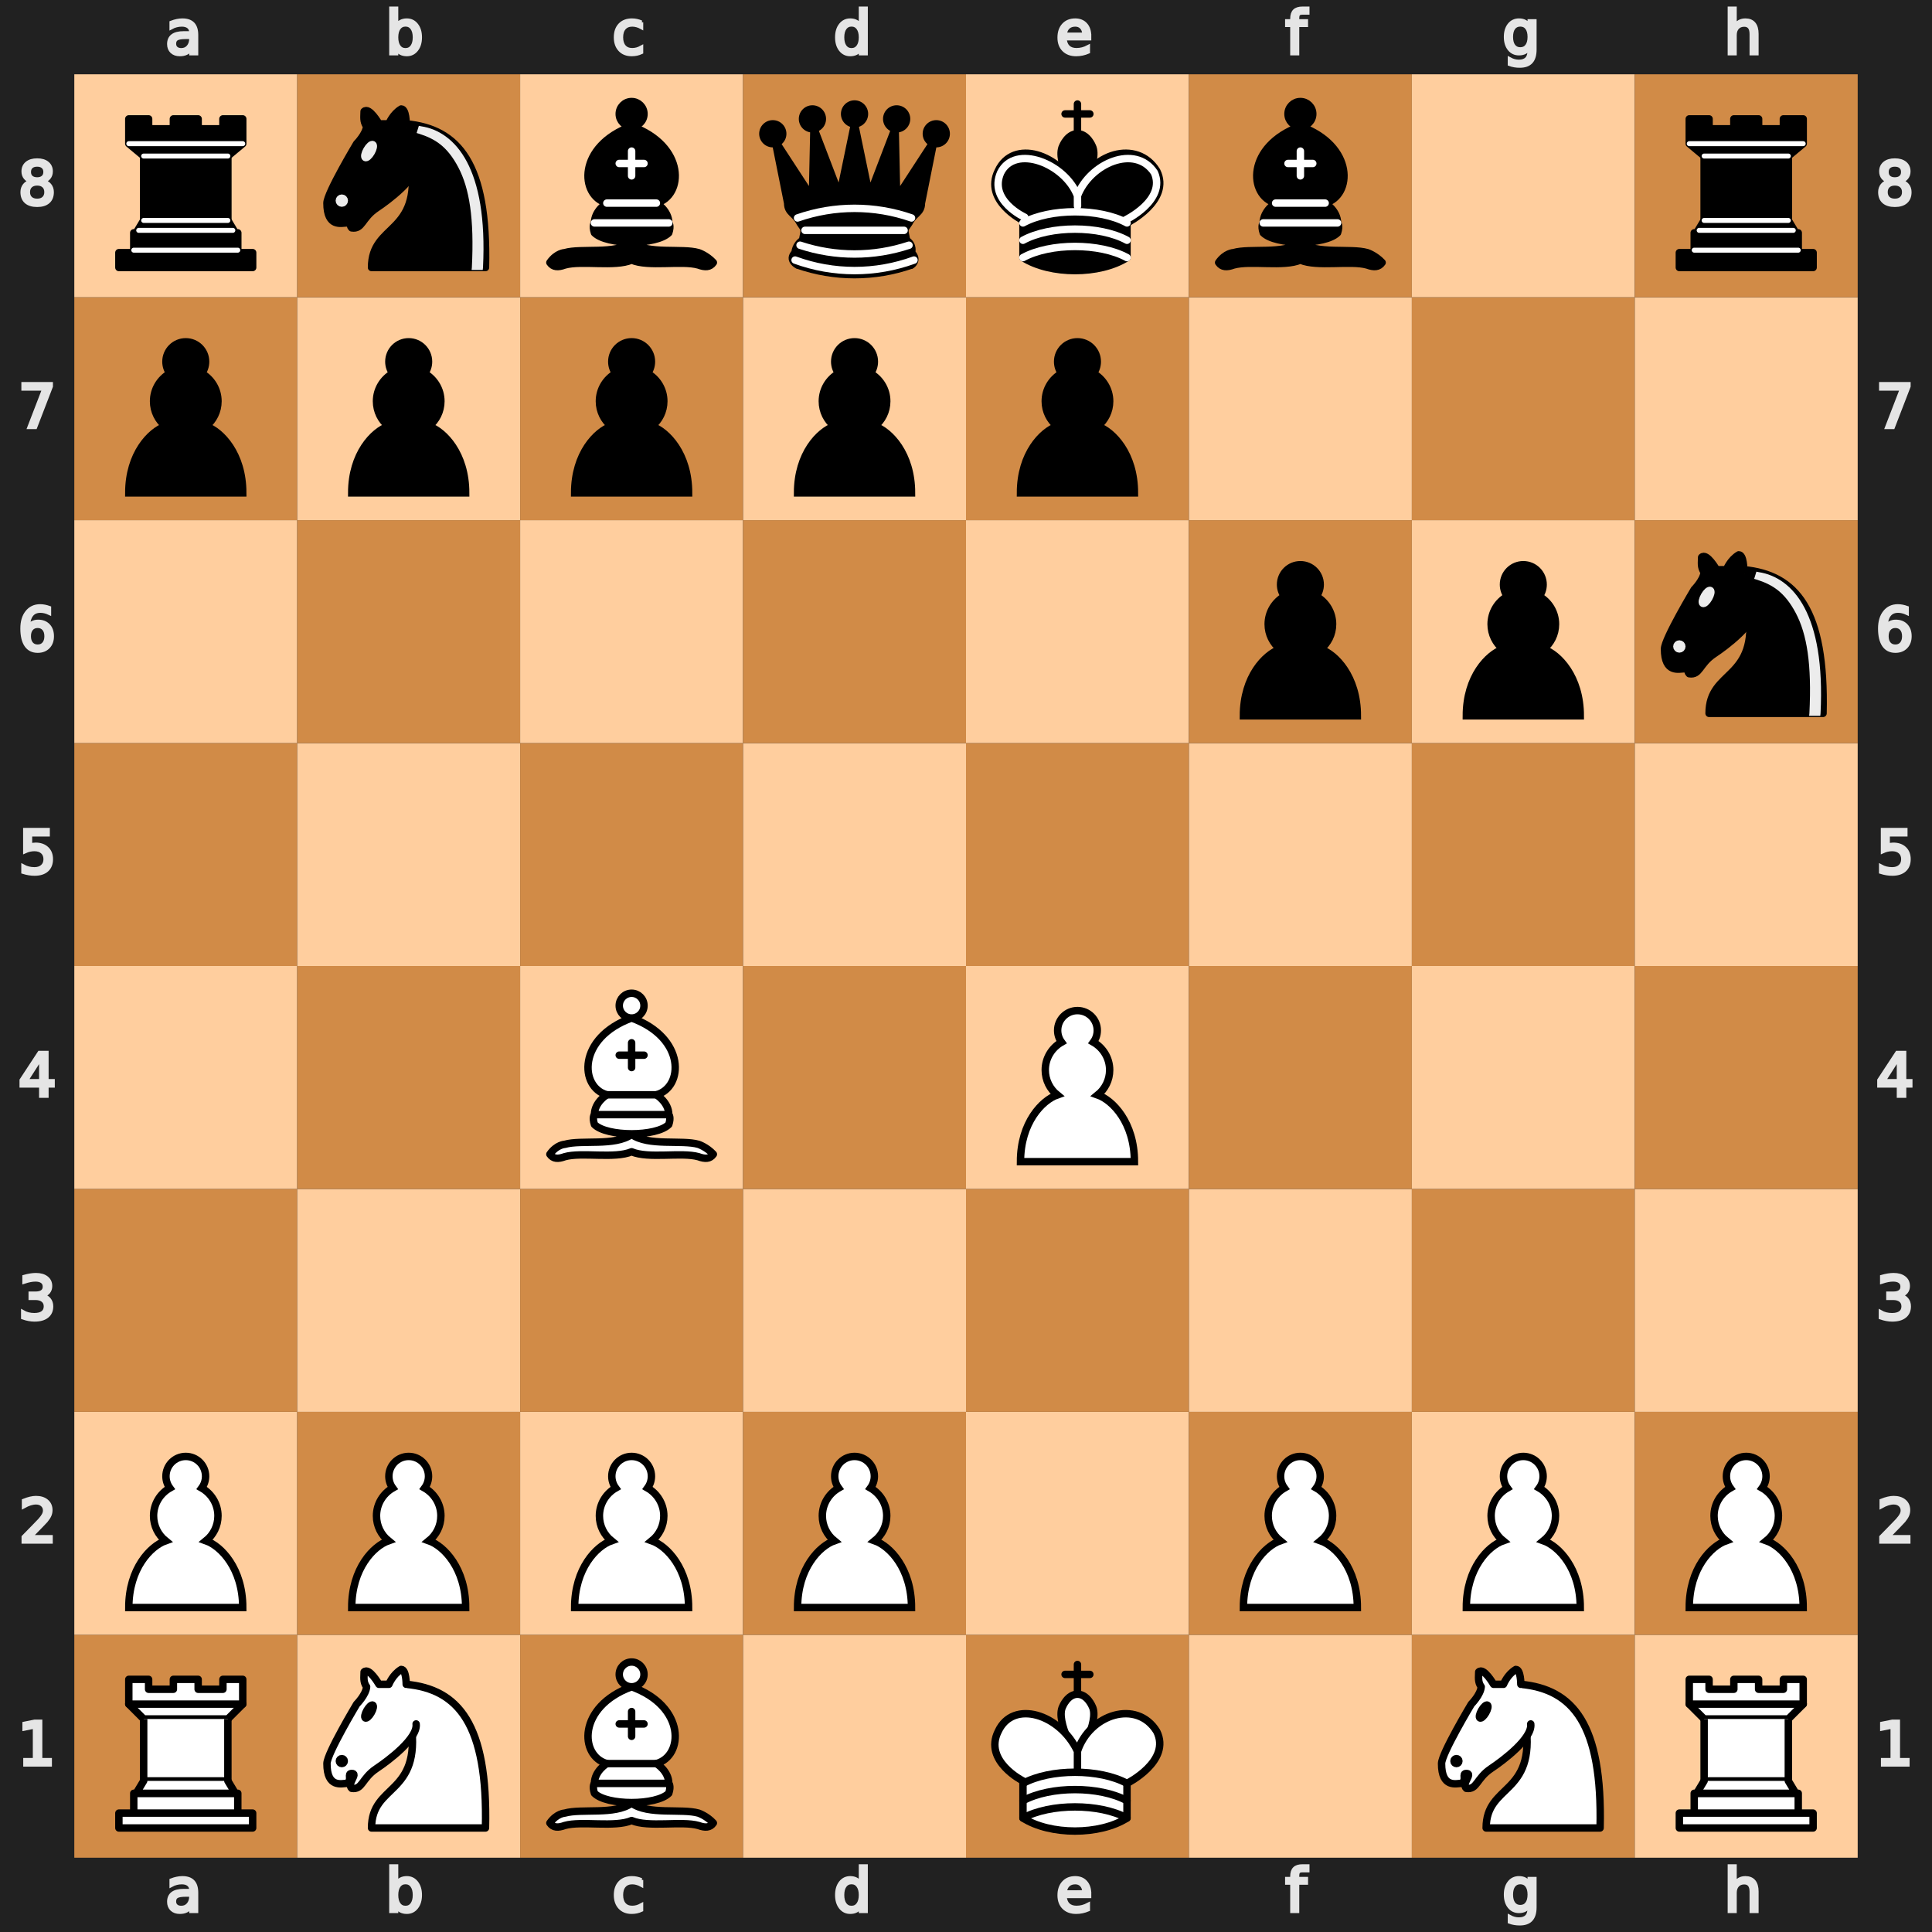
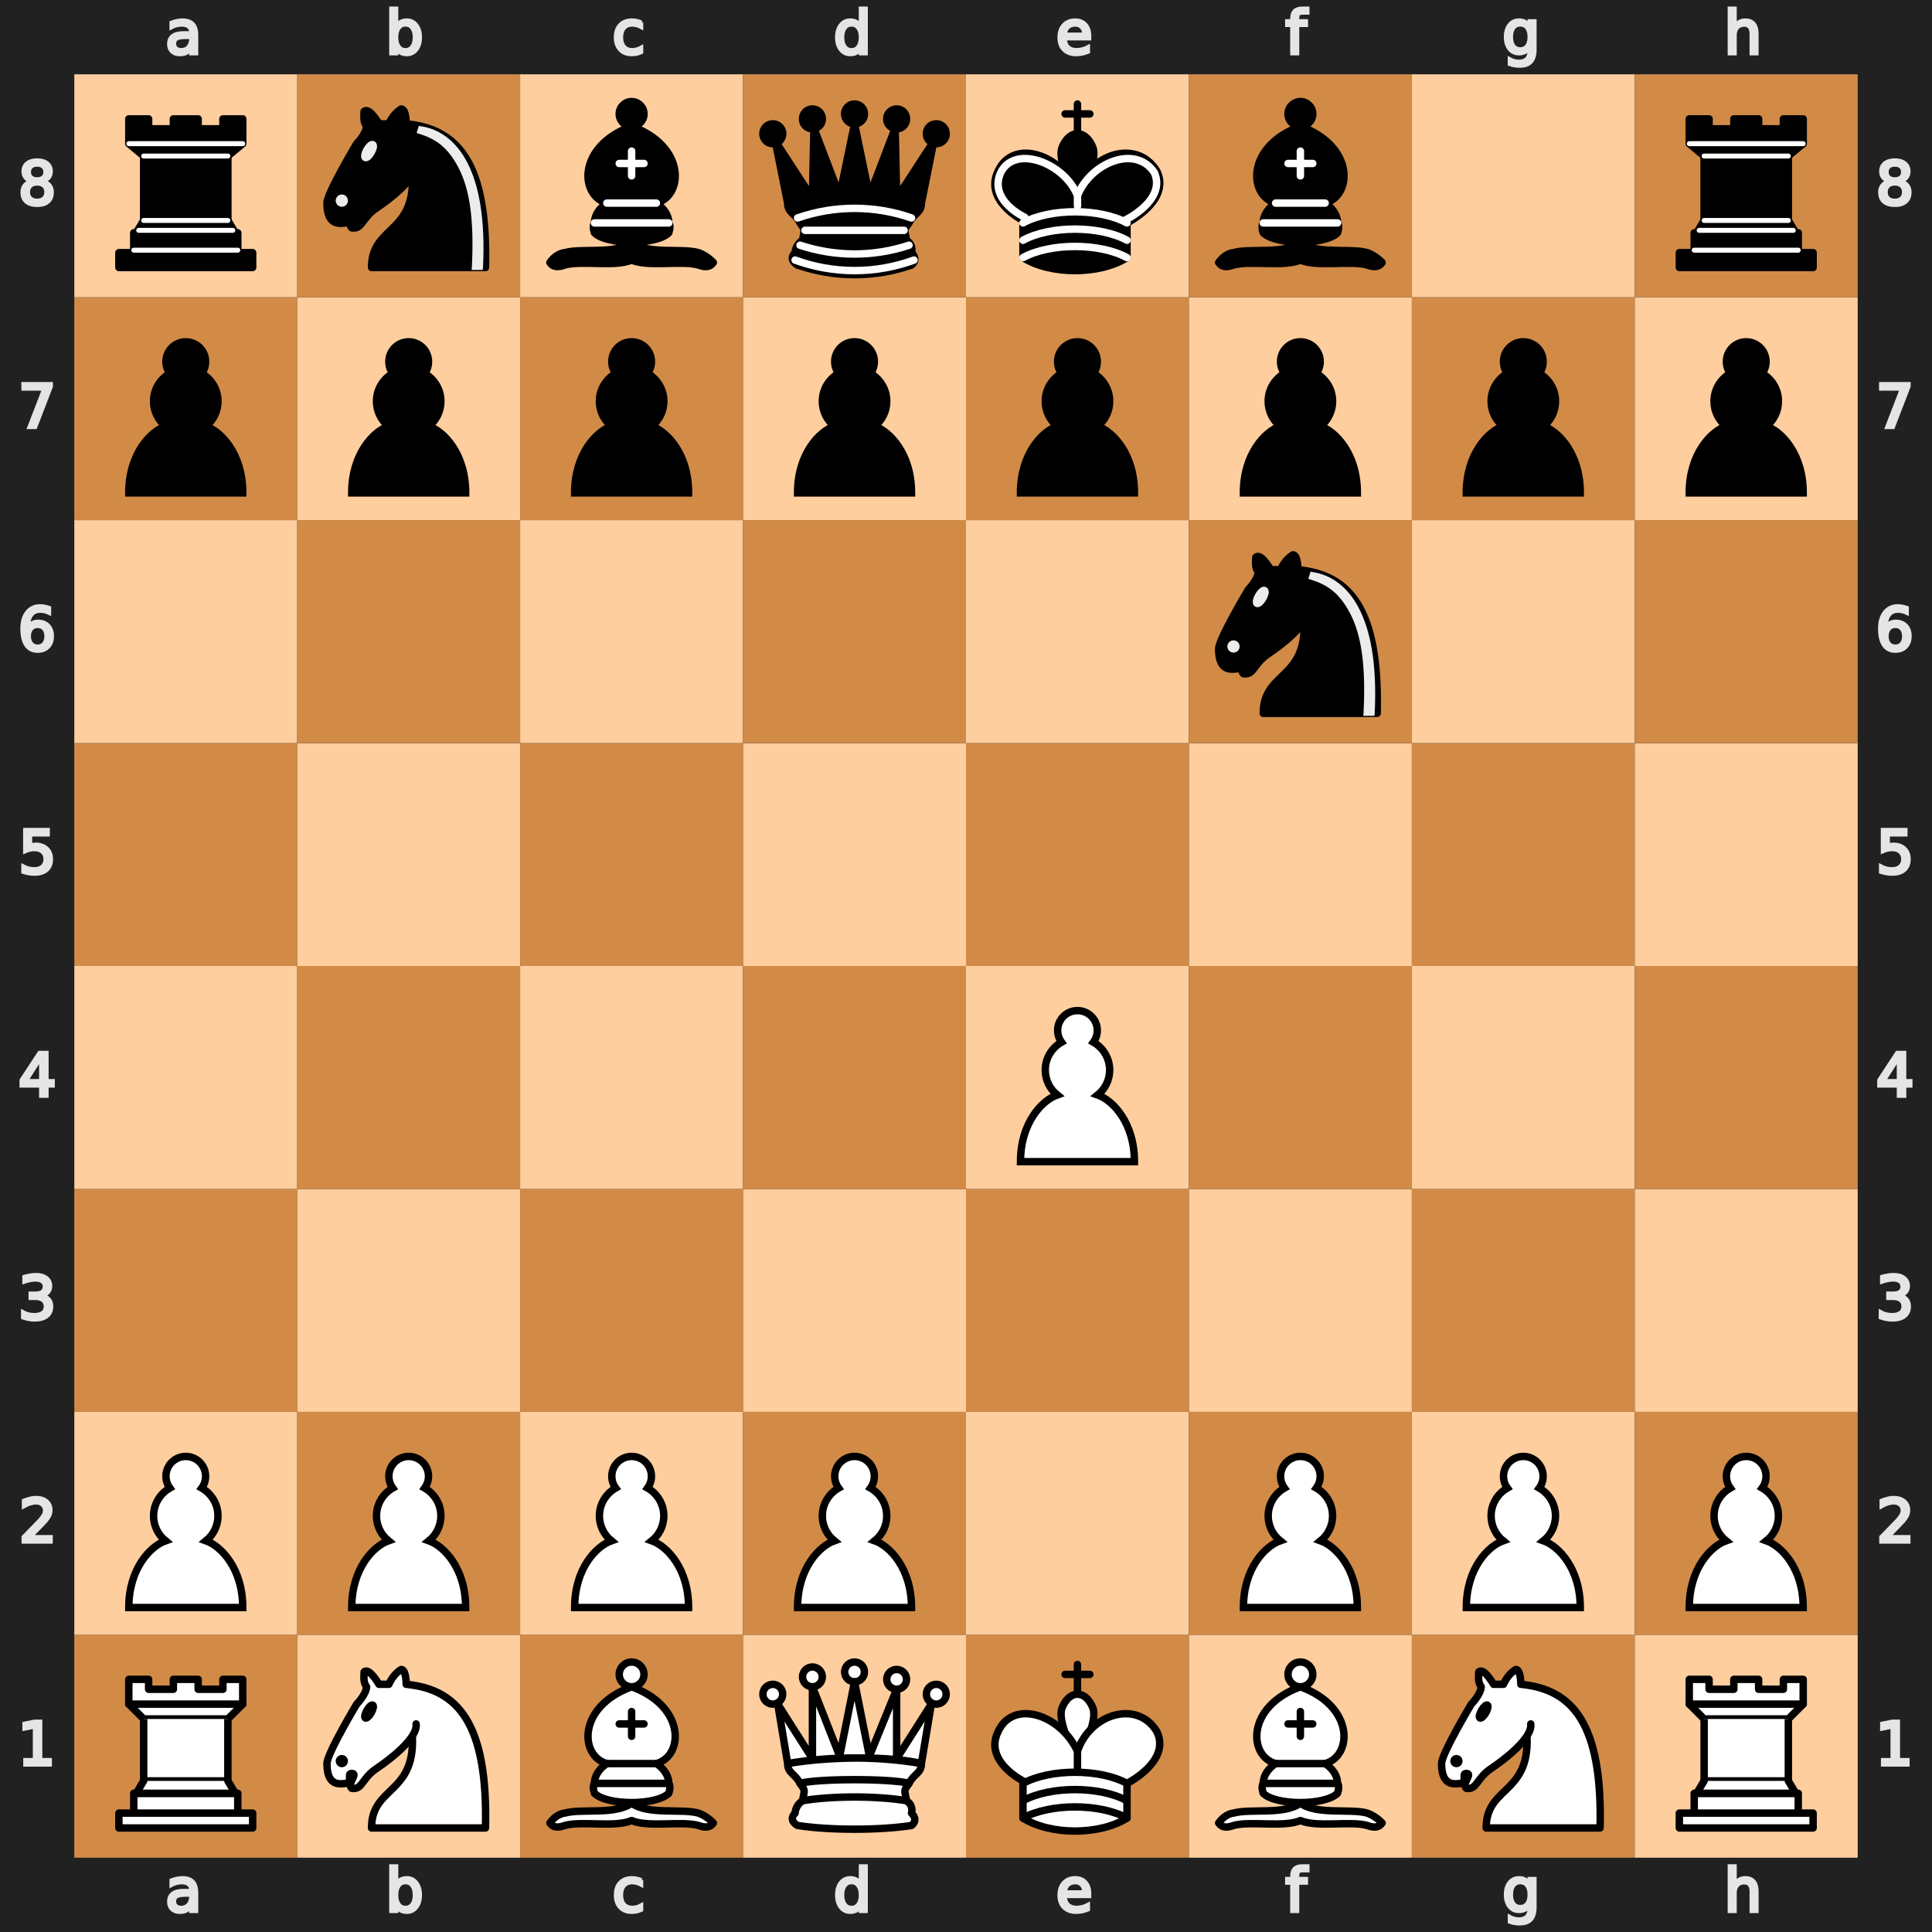
<svg xmlns="http://www.w3.org/2000/svg" xmlns:xlink="http://www.w3.org/1999/xlink" version="1.2" baseProfile="tiny" viewBox="0 0 390 390" width="600" height="600">
  <defs>
    <g id="white-pawn" class="white pawn">
      <path d="M22.5 9c-2.21 0-4 1.79-4 4 0 .89.29 1.71.78 2.38C17.33 16.5 16 18.59 16 21c0 2.03.94 3.84 2.41 5.03-3 1.06-7.41 5.55-7.41 13.47h23c0-7.92-4.41-12.41-7.41-13.47 1.47-1.19 2.41-3 2.41-5.03 0-2.41-1.33-4.5-3.28-5.62.49-.67.78-1.49.78-2.38 0-2.21-1.79-4-4-4z" fill="#fff" stroke="#000" stroke-width="1.5" stroke-linecap="round" />
    </g>
    <g id="white-knight" class="white knight" fill="none" fill-rule="evenodd" stroke="#000" stroke-width="1.5" stroke-linecap="round" stroke-linejoin="round">
      <path d="M 22,10 C 32.5,11 38.5,18 38,39 L 15,39 C 15,30 25,32.5 23,18" style="fill:#ffffff; stroke:#000000;" />
      <path d="M 24,18 C 24.38,20.91 18.45,25.37 16,27 C 13,29 13.18,31.34 11,31 C 9.958,30.06 12.41,27.96 11,28 C 10,28 11.19,29.23 10,30 C 9,30 5.997,31 6,26 C 6,24 12,14 12,14 C 12,14 13.89,12.1 14,10.5 C 13.27,9.506 13.5,8.5 13.5,7.5 C 14.5,6.5 16.5,10 16.5,10 L 18.5,10 C 18.5,10 19.28,8.008 21,7 C 22,7 22,10 22,10" style="fill:#ffffff; stroke:#000000;" />
      <path d="M 9.5 25.5 A 0.5 0.5 0 1 1 8.5,25.5 A 0.5 0.5 0 1 1 9.5 25.5 z" style="fill:#000000; stroke:#000000;" />
      <path d="M 15 15.5 A 0.5 1.5 0 1 1 14,15.5 A 0.5 1.5 0 1 1 15 15.5 z" transform="matrix(0.866,0.5,-0.5,0.866,9.693,-5.173)" style="fill:#000000; stroke:#000000;" />
    </g>
    <g id="white-bishop" class="white bishop" fill="none" fill-rule="evenodd" stroke="#000" stroke-width="1.5" stroke-linecap="round" stroke-linejoin="round">
      <g fill="#fff" stroke-linecap="butt">
        <path d="M9 36c3.39-.97 10.11.43 13.5-2 3.39 2.43 10.11 1.03 13.5 2 0 0 1.65.54 3 2-.68.97-1.65.99-3 .5-3.39-.97-10.11.46-13.5-1-3.39 1.46-10.11.03-13.5 1-1.354.49-2.323.47-3-.5 1.354-1.94 3-2 3-2zM15 32c2.5 2.5 12.5 2.5 15 0 .5-1.5 0-2 0-2 0-2.5-2.5-4-2.5-4 5.5-1.5 6-11.5-5-15.5-11 4-10.5 14-5 15.5 0 0-2.5 1.5-2.5 4 0 0-.5.5 0 2zM25 8a2.5 2.5 0 1 1-5 0 2.5 2.5 0 1 1 5 0z" />
      </g>
      <path d="M17.5 26h10M15 30h15m-7.5-14.5v5M20 18h5" stroke-linejoin="miter" />
    </g>
    <g id="white-rook" class="white rook" fill="#fff" fill-rule="evenodd" stroke="#000" stroke-width="1.5" stroke-linecap="round" stroke-linejoin="round">
      <path d="M9 39h27v-3H9v3zM12 36v-4h21v4H12zM11 14V9h4v2h5V9h5v2h5V9h4v5" stroke-linecap="butt" />
      <path d="M34 14l-3 3H14l-3-3" />
      <path d="M31 17v12.5H14V17" stroke-linecap="butt" stroke-linejoin="miter" />
      <path d="M31 29.5l1.5 2.5h-20l1.5-2.5" />
      <path d="M11 14h23" fill="none" stroke-linejoin="miter" />
+     </g>
+     <g id="white-queen" class="white queen" fill="#fff" fill-rule="evenodd" stroke="#000" stroke-width="1.5" stroke-linecap="round" stroke-linejoin="round">
+       <path d="M8 12a2 2 0 1 1-4 0 2 2 0 1 1 4 0zM24.5 7.5a2 2 0 1 1-4 0 2 2 0 1 1 4 0zM41 12a2 2 0 1 1-4 0 2 2 0 1 1 4 0zM16 8.5a2 2 0 1 1-4 0 2 2 0 1 1 4 0zM33 9a2 2 0 1 1-4 0 2 2 0 1 1 4 0z" />
+       <path d="M9 26c8.5-1.5 21-1.5 27 0l2-12-7 11V11l-5.5 13.5-3-15-3 15-5.5-14V25L7 14l2 12zM9 26c0 2 1.5 2 2.5 4 1 1.5 1 1 .5 3.5-1.5 1-1.5 2.5-1.5 2.5-1.5 1.5.5 2.5.5 2.5 6.5 1 16.5 1 23 0 0 0 1.5-1 0-2.5 0 0 .5-1.5-1-2.5-.5-2.5-.5-2 .5-3.5 1-2 2.5-2 2.5-4-8.5-1.5-18.5-1.5-27 0z" stroke-linecap="butt" />
+       <path d="M11.5 30c3.5-1 18.5-1 22 0M12 33.5c6-1 15-1 21 0" fill="none" />
    </g>
    <g id="white-king" class="white king" fill="none" fill-rule="evenodd" stroke="#000" stroke-width="1.5" stroke-linecap="round" stroke-linejoin="round">
      <path d="M22.5 11.63V6M20 8h5" stroke-linejoin="miter" />
      <path d="M22.5 25s4.5-7.5 3-10.5c0 0-1-2.5-3-2.5s-3 2.5-3 2.5c-1.5 3 3 10.5 3 10.5" fill="#fff" stroke-linecap="butt" stroke-linejoin="miter" />
      <path d="M11.5 37c5.5 3.5 15.5 3.5 21 0v-7s9-4.5 6-10.5c-4-6.5-13.5-3.5-16 4V27v-3.5c-3.5-7.5-13-10.5-16-4-3 6 5 10 5 10V37z" fill="#fff" />
      <path d="M11.5 30c5.5-3 15.5-3 21 0m-21 3.5c5.5-3 15.5-3 21 0m-21 3.5c5.5-3 15.5-3 21 0" />
    </g>
    <g id="black-pawn" class="black pawn">
      <path d="M22.5 9c-2.21 0-4 1.79-4 4 0 .89.29 1.71.78 2.38C17.33 16.5 16 18.59 16 21c0 2.03.94 3.84 2.41 5.03-3 1.06-7.41 5.55-7.41 13.47h23c0-7.92-4.41-12.41-7.41-13.47 1.47-1.19 2.41-3 2.41-5.03 0-2.41-1.33-4.5-3.28-5.62.49-.67.78-1.49.78-2.38 0-2.21-1.79-4-4-4z" fill="#000" stroke="#000" stroke-width="1.5" stroke-linecap="round" />
    </g>
    <g id="black-knight" class="black knight" fill="none" fill-rule="evenodd" stroke="#000" stroke-width="1.5" stroke-linecap="round" stroke-linejoin="round">
      <path d="M 22,10 C 32.5,11 38.5,18 38,39 L 15,39 C 15,30 25,32.5 23,18" style="fill:#000000; stroke:#000000;" />
      <path d="M 24,18 C 24.38,20.91 18.45,25.37 16,27 C 13,29 13.18,31.34 11,31 C 9.958,30.06 12.41,27.96 11,28 C 10,28 11.19,29.23 10,30 C 9,30 5.997,31 6,26 C 6,24 12,14 12,14 C 12,14 13.89,12.1 14,10.5 C 13.27,9.506 13.5,8.5 13.5,7.5 C 14.5,6.5 16.5,10 16.5,10 L 18.5,10 C 18.5,10 19.28,8.008 21,7 C 22,7 22,10 22,10" style="fill:#000000; stroke:#000000;" />
      <path d="M 9.5 25.5 A 0.5 0.5 0 1 1 8.5,25.5 A 0.5 0.5 0 1 1 9.5 25.5 z" style="fill:#ececec; stroke:#ececec;" />
      <path d="M 15 15.5 A 0.5 1.5 0 1 1 14,15.5 A 0.5 1.5 0 1 1 15 15.5 z" transform="matrix(0.866,0.5,-0.5,0.866,9.693,-5.173)" style="fill:#ececec; stroke:#ececec;" />
      <path d="M 24.55,10.4 L 24.1,11.85 L 24.6,12 C 27.75,13 30.25,14.49 32.5,18.75 C 34.75,23.01 35.75,29.06 35.25,39 L 35.2,39.5 L 37.45,39.5 L 37.5,39 C 38,28.94 36.62,22.15 34.25,17.66 C 31.88,13.17 28.46,11.02 25.06,10.5 L 24.55,10.4 z " style="fill:#ececec; stroke:none;" />
    </g>
    <g id="black-bishop" class="black bishop" fill="none" fill-rule="evenodd" stroke="#000" stroke-width="1.5" stroke-linecap="round" stroke-linejoin="round">
      <path d="M9 36c3.39-.97 10.11.43 13.5-2 3.39 2.43 10.11 1.03 13.5 2 0 0 1.65.54 3 2-.68.97-1.65.99-3 .5-3.39-.97-10.11.46-13.5-1-3.39 1.46-10.11.03-13.5 1-1.354.49-2.323.47-3-.5 1.354-1.94 3-2 3-2zm6-4c2.5 2.5 12.5 2.5 15 0 .5-1.5 0-2 0-2 0-2.5-2.5-4-2.5-4 5.5-1.5 6-11.5-5-15.5-11 4-10.5 14-5 15.5 0 0-2.5 1.5-2.5 4 0 0-.5.5 0 2zM25 8a2.5 2.5 0 1 1-5 0 2.5 2.5 0 1 1 5 0z" fill="#000" stroke-linecap="butt" />
      <path d="M17.5 26h10M15 30h15m-7.5-14.5v5M20 18h5" stroke="#fff" stroke-linejoin="miter" />
    </g>
    <g id="black-rook" class="black rook" fill="#000" fill-rule="evenodd" stroke="#000" stroke-width="1.5" stroke-linecap="round" stroke-linejoin="round">
      <path d="M9 39h27v-3H9v3zM12.5 32l1.5-2.5h17l1.5 2.5h-20zM12 36v-4h21v4H12z" stroke-linecap="butt" />
      <path d="M14 29.5v-13h17v13H14z" stroke-linecap="butt" stroke-linejoin="miter" />
      <path d="M14 16.5L11 14h23l-3 2.5H14zM11 14V9h4v2h5V9h5v2h5V9h4v5H11z" stroke-linecap="butt" />
      <path d="M12 35.5h21M13 31.5h19M14 29.5h17M14 16.5h17M11 14h23" fill="none" stroke="#fff" stroke-width="1" stroke-linejoin="miter" />
    </g>
    <g id="black-queen" class="black queen" fill="#000" fill-rule="evenodd" stroke="#000" stroke-width="1.5" stroke-linecap="round" stroke-linejoin="round">
      <g fill="#000" stroke="none">
        <circle cx="6" cy="12" r="2.75" />
        <circle cx="14" cy="9" r="2.75" />
        <circle cx="22.5" cy="8" r="2.75" />
        <circle cx="31" cy="9" r="2.75" />
        <circle cx="39" cy="12" r="2.75" />
      </g>
      <path d="M9 26c8.5-1.5 21-1.5 27 0l2.5-12.5L31 25l-.3-14.1-5.2 13.6-3-14.5-3 14.5-5.2-13.6L14 25 6.5 13.5 9 26zM9 26c0 2 1.5 2 2.5 4 1 1.5 1 1 .5 3.5-1.5 1-1.5 2.5-1.5 2.5-1.5 1.5.5 2.5.5 2.5 6.5 1 16.5 1 23 0 0 0 1.5-1 0-2.5 0 0 .5-1.5-1-2.5-.5-2.5-.5-2 .5-3.5 1-2 2.5-2 2.5-4-8.5-1.5-18.5-1.5-27 0z" stroke-linecap="butt" />
      <path d="M11 38.5a35 35 1 0 0 23 0" fill="none" stroke-linecap="butt" />
      <path d="M11 29a35 35 1 0 1 23 0M12.5 31.5h20M11.5 34.5a35 35 1 0 0 22 0M10.5 37.5a35 35 1 0 0 24 0" fill="none" stroke="#fff" />
    </g>
    <g id="black-king" class="black king" fill="none" fill-rule="evenodd" stroke="#000" stroke-width="1.5" stroke-linecap="round" stroke-linejoin="round">
      <path d="M22.5 11.63V6" stroke-linejoin="miter" />
      <path d="M22.5 25s4.5-7.5 3-10.5c0 0-1-2.5-3-2.5s-3 2.5-3 2.5c-1.5 3 3 10.5 3 10.5" fill="#000" stroke-linecap="butt" stroke-linejoin="miter" />
      <path d="M11.5 37c5.5 3.5 15.5 3.5 21 0v-7s9-4.5 6-10.5c-4-6.5-13.5-3.5-16 4V27v-3.5c-3.5-7.5-13-10.5-16-4-3 6 5 10 5 10V37z" fill="#000" />
      <path d="M20 8h5" stroke-linejoin="miter" />
      <path d="M32 29.5s8.5-4 6.03-9.65C34.15 14 25 18 22.5 24.5l.01 2.1-.01-2.1C20 18 9.906 14 6.997 19.85c-2.497 5.65 4.853 9 4.853 9M11.5 30c5.5-3 15.5-3 21 0m-21 3.5c5.5-3 15.5-3 21 0m-21 3.5c5.5-3 15.5-3 21 0" stroke="#fff" />
    </g>
  </defs>
  <rect x="0" y="0" width="390" height="390" fill="#212121" />
  <g transform="translate(20, 0) scale(0.75, 0.75)" fill="#e5e5e5" stroke="#e5e5e5">
    <path d="M23.328 10.016q-1.742 0-2.414.398-.672.398-.672 1.36 0 .765.5 1.218.508.445 1.375.445 1.196 0 1.914-.843.727-.852.727-2.258v-.32zm2.867-.594v4.992h-1.437v-1.328q-.492.797-1.227 1.18-.734.375-1.797.375-1.343 0-2.14-.75-.79-.758-.79-2.024 0-1.476.985-2.226.992-.75 2.953-.75h2.016V8.75q0-.992-.656-1.531-.649-.547-1.829-.547-.75 0-1.46.18-.711.18-1.368.539V6.062q.79-.304 1.532-.453.742-.156 1.445-.156 1.898 0 2.836.984.937.985.937 2.985z" />
  </g>
  <g transform="translate(20, 375) scale(0.75, 0.75)" fill="#e5e5e5" stroke="#e5e5e5">
    <path d="M23.328 10.016q-1.742 0-2.414.398-.672.398-.672 1.36 0 .765.5 1.218.508.445 1.375.445 1.196 0 1.914-.843.727-.852.727-2.258v-.32zm2.867-.594v4.992h-1.437v-1.328q-.492.797-1.227 1.18-.734.375-1.797.375-1.343 0-2.14-.75-.79-.758-.79-2.024 0-1.476.985-2.226.992-.75 2.953-.75h2.016V8.75q0-.992-.656-1.531-.649-.547-1.829-.547-.75 0-1.46.18-.711.18-1.368.539V6.062q.79-.304 1.532-.453.742-.156 1.445-.156 1.898 0 2.836.984.937.985.937 2.985z" />
  </g>
  <g transform="translate(65, 0) scale(0.75, 0.75)" fill="#e5e5e5" stroke="#e5e5e5">
    <path d="M24.922 10.047q0-1.586-.656-2.485-.649-.906-1.79-.906-1.14 0-1.796.906-.649.899-.649 2.485 0 1.586.649 2.492.656.898 1.797.898 1.14 0 1.789-.898.656-.906.656-2.492zm-4.89-3.055q.452-.781 1.14-1.156.695-.383 1.656-.383 1.594 0 2.586 1.266 1 1.265 1 3.328 0 2.062-1 3.328-.992 1.266-2.586 1.266-.96 0-1.656-.375-.688-.383-1.14-1.164v1.312h-1.446V2.258h1.445z" />
  </g>
  <g transform="translate(65, 375) scale(0.75, 0.75)" fill="#e5e5e5" stroke="#e5e5e5">
    <path d="M24.922 10.047q0-1.586-.656-2.485-.649-.906-1.79-.906-1.14 0-1.796.906-.649.899-.649 2.485 0 1.586.649 2.492.656.898 1.797.898 1.14 0 1.789-.898.656-.906.656-2.492zm-4.89-3.055q.452-.781 1.14-1.156.695-.383 1.656-.383 1.594 0 2.586 1.266 1 1.265 1 3.328 0 2.062-1 3.328-.992 1.266-2.586 1.266-.96 0-1.656-.375-.688-.383-1.14-1.164v1.312h-1.446V2.258h1.445z" />
  </g>
  <g transform="translate(110, 0) scale(0.75, 0.75)" fill="#e5e5e5" stroke="#e5e5e5">
    <path d="M25.96 6v1.344q-.608-.336-1.226-.5-.609-.172-1.234-.172-1.398 0-2.172.89-.773.883-.773 2.485 0 1.601.773 2.492.774.883 2.172.883.625 0 1.234-.164.618-.172 1.227-.508v1.328q-.602.281-1.25.422-.64.14-1.367.14-1.977 0-3.14-1.242-1.165-1.242-1.165-3.351 0-2.14 1.172-3.367 1.18-1.227 3.227-1.227.664 0 1.296.14.633.134 1.227.407z" />
  </g>
  <g transform="translate(110, 375) scale(0.75, 0.75)" fill="#e5e5e5" stroke="#e5e5e5">
    <path d="M25.96 6v1.344q-.608-.336-1.226-.5-.609-.172-1.234-.172-1.398 0-2.172.89-.773.883-.773 2.485 0 1.601.773 2.492.774.883 2.172.883.625 0 1.234-.164.618-.172 1.227-.508v1.328q-.602.281-1.25.422-.64.14-1.367.14-1.977 0-3.14-1.242-1.165-1.242-1.165-3.351 0-2.14 1.172-3.367 1.18-1.227 3.227-1.227.664 0 1.296.14.633.134 1.227.407z" />
  </g>
  <g transform="translate(155, 0) scale(0.75, 0.75)" fill="#e5e5e5" stroke="#e5e5e5">
    <path d="M24.973 6.992V2.258h1.437v12.156h-1.437v-1.312q-.453.78-1.149 1.164-.687.375-1.656.375-1.586 0-2.586-1.266-.992-1.266-.992-3.328 0-2.063.992-3.328 1-1.266 2.586-1.266.969 0 1.656.383.696.375 1.149 1.156zm-4.899 3.055q0 1.586.649 2.492.656.898 1.797.898 1.14 0 1.796-.898.657-.906.657-2.492 0-1.586-.657-2.485-.656-.906-1.796-.906-1.141 0-1.797.906-.649.899-.649 2.485z" />
  </g>
  <g transform="translate(155, 375) scale(0.75, 0.75)" fill="#e5e5e5" stroke="#e5e5e5">
    <path d="M24.973 6.992V2.258h1.437v12.156h-1.437v-1.312q-.453.78-1.149 1.164-.687.375-1.656.375-1.586 0-2.586-1.266-.992-1.266-.992-3.328 0-2.063.992-3.328 1-1.266 2.586-1.266.969 0 1.656.383.696.375 1.149 1.156zm-4.899 3.055q0 1.586.649 2.492.656.898 1.797.898 1.14 0 1.796-.898.657-.906.657-2.492 0-1.586-.657-2.485-.656-.906-1.796-.906-1.141 0-1.797.906-.649.899-.649 2.485z" />
  </g>
  <g transform="translate(200, 0) scale(0.75, 0.75)" fill="#e5e5e5" stroke="#e5e5e5">
    <path d="M26.555 9.68v.703h-6.61q.094 1.484.89 2.265.806.774 2.235.774.828 0 1.602-.203.781-.203 1.547-.61v1.36q-.774.328-1.586.5-.813.172-1.649.172-2.093 0-3.32-1.22-1.219-1.218-1.219-3.296 0-2.148 1.157-3.406 1.164-1.266 3.132-1.266 1.766 0 2.79 1.14 1.03 1.134 1.03 3.087zm-1.438-.422q-.015-1.18-.664-1.883-.64-.703-1.703-.703-1.203 0-1.93.68-.718.68-.828 1.914z" />
  </g>
  <g transform="translate(200, 375) scale(0.75, 0.75)" fill="#e5e5e5" stroke="#e5e5e5">
    <path d="M26.555 9.68v.703h-6.61q.094 1.484.89 2.265.806.774 2.235.774.828 0 1.602-.203.781-.203 1.547-.61v1.36q-.774.328-1.586.5-.813.172-1.649.172-2.093 0-3.32-1.22-1.219-1.218-1.219-3.296 0-2.148 1.157-3.406 1.164-1.266 3.132-1.266 1.766 0 2.79 1.14 1.03 1.134 1.03 3.087zm-1.438-.422q-.015-1.18-.664-1.883-.64-.703-1.703-.703-1.203 0-1.93.68-.718.68-.828 1.914z" />
  </g>
  <g transform="translate(245, 0) scale(0.75, 0.75)" fill="#e5e5e5" stroke="#e5e5e5">
    <path d="M25.285 2.258v1.195H23.91q-.773 0-1.078.313-.297.312-.297 1.125v.773h2.367v1.117h-2.367v7.633H21.09V6.781h-1.375V5.664h1.375v-.61q0-1.46.68-2.124.68-.672 2.156-.672z" />
  </g>
  <g transform="translate(245, 375) scale(0.75, 0.75)" fill="#e5e5e5" stroke="#e5e5e5">
    <path d="M25.285 2.258v1.195H23.91q-.773 0-1.078.313-.297.312-.297 1.125v.773h2.367v1.117h-2.367v7.633H21.09V6.781h-1.375V5.664h1.375v-.61q0-1.46.68-2.124.68-.672 2.156-.672z" />
  </g>
  <g transform="translate(290, 0) scale(0.75, 0.75)" fill="#e5e5e5" stroke="#e5e5e5">
    <path d="M24.973 9.937q0-1.562-.649-2.421-.64-.86-1.804-.86-1.157 0-1.805.86-.64.859-.64 2.421 0 1.555.64 2.415.648.859 1.805.859 1.164 0 1.804-.86.649-.859.649-2.414zm1.437 3.391q0 2.234-.992 3.32-.992 1.094-3.04 1.094-.757 0-1.429-.117-.672-.11-1.304-.344v-1.398q.632.344 1.25.508.617.164 1.257.164 1.414 0 2.118-.743.703-.734.703-2.226v-.711q-.446.773-1.141 1.156-.695.383-1.664.383-1.61 0-2.594-1.227-.984-1.226-.984-3.25 0-2.03.984-3.257.985-1.227 2.594-1.227.969 0 1.664.383t1.14 1.156V5.664h1.438z" />
  </g>
  <g transform="translate(290, 375) scale(0.75, 0.75)" fill="#e5e5e5" stroke="#e5e5e5">
    <path d="M24.973 9.937q0-1.562-.649-2.421-.64-.86-1.804-.86-1.157 0-1.805.86-.64.859-.64 2.421 0 1.555.64 2.415.648.859 1.805.859 1.164 0 1.804-.86.649-.859.649-2.414zm1.437 3.391q0 2.234-.992 3.32-.992 1.094-3.04 1.094-.757 0-1.429-.117-.672-.11-1.304-.344v-1.398q.632.344 1.25.508.617.164 1.257.164 1.414 0 2.118-.743.703-.734.703-2.226v-.711q-.446.773-1.141 1.156-.695.383-1.664.383-1.61 0-2.594-1.227-.984-1.226-.984-3.25 0-2.03.984-3.257.985-1.227 2.594-1.227.969 0 1.664.383t1.14 1.156V5.664h1.438z" />
  </g>
  <g transform="translate(335, 0) scale(0.75, 0.75)" fill="#e5e5e5" stroke="#e5e5e5">
    <path d="M26.164 9.133v5.281h-1.437V9.18q0-1.243-.485-1.86-.484-.617-1.453-.617-1.164 0-1.836.742-.672.742-.672 2.024v4.945h-1.445V2.258h1.445v4.765q.516-.789 1.211-1.18.703-.39 1.617-.39 1.508 0 2.282.938.773.93.773 2.742z" />
  </g>
  <g transform="translate(335, 375) scale(0.75, 0.75)" fill="#e5e5e5" stroke="#e5e5e5">
    <path d="M26.164 9.133v5.281h-1.437V9.18q0-1.243-.485-1.86-.484-.617-1.453-.617-1.164 0-1.836.742-.672.742-.672 2.024v4.945h-1.445V2.258h1.445v4.765q.516-.789 1.211-1.18.703-.39 1.617-.39 1.508 0 2.282.938.773.93.773 2.742z" />
  </g>
  <g transform="translate(0, 335) scale(0.75, 0.75)" fill="#e5e5e5" stroke="#e5e5e5">
    <path d="M6.754 26.996h2.578v-8.898l-2.805.562v-1.437l2.79-.563h1.578v10.336h2.578v1.328h-6.72z" />
  </g>
  <g transform="translate(375, 335) scale(0.75, 0.75)" fill="#e5e5e5" stroke="#e5e5e5">
    <path d="M6.754 26.996h2.578v-8.898l-2.805.562v-1.437l2.79-.563h1.578v10.336h2.578v1.328h-6.72z" />
  </g>
  <g transform="translate(0, 290) scale(0.75, 0.75)" fill="#e5e5e5" stroke="#e5e5e5">
    <path d="M8.195 26.996h5.508v1.328H6.297v-1.328q.898-.93 2.445-2.492 1.555-1.57 1.953-2.024.758-.851 1.055-1.437.305-.594.305-1.164 0-.93-.657-1.516-.648-.586-1.695-.586-.742 0-1.57.258-.82.258-1.758.781v-1.593q.953-.383 1.781-.578.828-.196 1.516-.196 1.812 0 2.89.906 1.079.907 1.079 2.422 0 .72-.274 1.368-.265.64-.976 1.515-.196.227-1.243 1.313-1.046 1.078-2.953 3.023z" />
  </g>
  <g transform="translate(375, 290) scale(0.75, 0.75)" fill="#e5e5e5" stroke="#e5e5e5">
    <path d="M8.195 26.996h5.508v1.328H6.297v-1.328q.898-.93 2.445-2.492 1.555-1.57 1.953-2.024.758-.851 1.055-1.437.305-.594.305-1.164 0-.93-.657-1.516-.648-.586-1.695-.586-.742 0-1.57.258-.82.258-1.758.781v-1.593q.953-.383 1.781-.578.828-.196 1.516-.196 1.812 0 2.89.906 1.079.907 1.079 2.422 0 .72-.274 1.368-.265.64-.976 1.515-.196.227-1.243 1.313-1.046 1.078-2.953 3.023z" />
  </g>
  <g transform="translate(0, 245) scale(0.75, 0.75)" fill="#e5e5e5" stroke="#e5e5e5">
    <path d="M11.434 22.035q1.132.242 1.765 1.008.64.766.64 1.89 0 1.727-1.187 2.672-1.187.946-3.375.946-.734 0-1.515-.149-.774-.14-1.602-.43V26.45q.656.383 1.438.578.78.196 1.632.196 1.485 0 2.258-.586.782-.586.782-1.703 0-1.032-.727-1.61-.719-.586-2.008-.586h-1.36v-1.297h1.423q1.164 0 1.78-.46.618-.47.618-1.344 0-.899-.64-1.375-.633-.485-1.82-.485-.65 0-1.391.141-.743.14-1.633.437V16.95q.898-.25 1.68-.375.788-.125 1.484-.125 1.797 0 2.844.82 1.046.813 1.046 2.204 0 .968-.554 1.64-.555.664-1.578.922z" />
  </g>
  <g transform="translate(375, 245) scale(0.75, 0.75)" fill="#e5e5e5" stroke="#e5e5e5">
    <path d="M11.434 22.035q1.132.242 1.765 1.008.64.766.64 1.89 0 1.727-1.187 2.672-1.187.946-3.375.946-.734 0-1.515-.149-.774-.14-1.602-.43V26.45q.656.383 1.438.578.78.196 1.632.196 1.485 0 2.258-.586.782-.586.782-1.703 0-1.032-.727-1.61-.719-.586-2.008-.586h-1.36v-1.297h1.423q1.164 0 1.78-.46.618-.47.618-1.344 0-.899-.64-1.375-.633-.485-1.82-.485-.65 0-1.391.141-.743.14-1.633.437V16.95q.898-.25 1.68-.375.788-.125 1.484-.125 1.797 0 2.844.82 1.046.813 1.046 2.204 0 .968-.554 1.64-.555.664-1.578.922z" />
  </g>
  <g transform="translate(0, 200) scale(0.75, 0.75)" fill="#e5e5e5" stroke="#e5e5e5">
    <path d="M11.016 18.035L7.03 24.262h3.985zm-.414-1.375h1.984v7.602h1.664v1.312h-1.664v2.75h-1.57v-2.75H5.75v-1.523z" />
  </g>
  <g transform="translate(375, 200) scale(0.75, 0.75)" fill="#e5e5e5" stroke="#e5e5e5">
    <path d="M11.016 18.035L7.03 24.262h3.985zm-.414-1.375h1.984v7.602h1.664v1.312h-1.664v2.75h-1.57v-2.75H5.75v-1.523z" />
  </g>
  <g transform="translate(0, 155) scale(0.75, 0.75)" fill="#e5e5e5" stroke="#e5e5e5">
    <path d="M6.719 16.66h6.195v1.328h-4.75v2.86q.344-.118.688-.172.343-.063.687-.063 1.953 0 3.094 1.07 1.14 1.07 1.14 2.899 0 1.883-1.171 2.93-1.172 1.039-3.305 1.039-.735 0-1.5-.125-.758-.125-1.57-.375v-1.586q.703.383 1.453.57.75.188 1.586.188 1.351 0 2.14-.711.79-.711.79-1.93 0-1.219-.79-1.93-.789-.71-2.14-.71-.633 0-1.266.14-.625.14-1.281.438z" />
  </g>
  <g transform="translate(375, 155) scale(0.75, 0.75)" fill="#e5e5e5" stroke="#e5e5e5">
    <path d="M6.719 16.66h6.195v1.328h-4.75v2.86q.344-.118.688-.172.343-.063.687-.063 1.953 0 3.094 1.07 1.14 1.07 1.14 2.899 0 1.883-1.171 2.93-1.172 1.039-3.305 1.039-.735 0-1.5-.125-.758-.125-1.57-.375v-1.586q.703.383 1.453.57.75.188 1.586.188 1.351 0 2.14-.711.79-.711.79-1.93 0-1.219-.79-1.93-.789-.71-2.14-.71-.633 0-1.266.14-.625.14-1.281.438z" />
  </g>
  <g transform="translate(0, 110) scale(0.75, 0.75)" fill="#e5e5e5" stroke="#e5e5e5">
    <path d="M10.137 21.863q-1.063 0-1.688.727-.617.726-.617 1.992 0 1.258.617 1.992.625.727 1.688.727 1.062 0 1.68-.727.624-.734.624-1.992 0-1.266-.625-1.992-.617-.727-1.68-.727zm3.133-4.945v1.437q-.594-.28-1.204-.43-.601-.148-1.195-.148-1.562 0-2.39 1.055-.82 1.055-.938 3.188.46-.68 1.156-1.04.696-.367 1.531-.367 1.758 0 2.774 1.07 1.023 1.063 1.023 2.899 0 1.797-1.062 2.883-1.063 1.086-2.828 1.086-2.024 0-3.094-1.547-1.07-1.555-1.07-4.5 0-2.766 1.312-4.406 1.313-1.649 3.524-1.649.593 0 1.195.117.61.118 1.266.352z" />
  </g>
  <g transform="translate(375, 110) scale(0.75, 0.75)" fill="#e5e5e5" stroke="#e5e5e5">
    <path d="M10.137 21.863q-1.063 0-1.688.727-.617.726-.617 1.992 0 1.258.617 1.992.625.727 1.688.727 1.062 0 1.68-.727.624-.734.624-1.992 0-1.266-.625-1.992-.617-.727-1.68-.727zm3.133-4.945v1.437q-.594-.28-1.204-.43-.601-.148-1.195-.148-1.562 0-2.39 1.055-.82 1.055-.938 3.188.46-.68 1.156-1.04.696-.367 1.531-.367 1.758 0 2.774 1.07 1.023 1.063 1.023 2.899 0 1.797-1.062 2.883-1.063 1.086-2.828 1.086-2.024 0-3.094-1.547-1.07-1.555-1.07-4.5 0-2.766 1.312-4.406 1.313-1.649 3.524-1.649.593 0 1.195.117.61.118 1.266.352z" />
  </g>
  <g transform="translate(0, 65) scale(0.75, 0.75)" fill="#e5e5e5" stroke="#e5e5e5">
    <path d="M6.25 16.66h7.5v.672L9.516 28.324H7.867l3.985-10.336H6.25z" />
  </g>
  <g transform="translate(375, 65) scale(0.75, 0.75)" fill="#e5e5e5" stroke="#e5e5e5">
    <path d="M6.25 16.66h7.5v.672L9.516 28.324H7.867l3.985-10.336H6.25z" />
  </g>
  <g transform="translate(0, 20) scale(0.75, 0.75)" fill="#e5e5e5" stroke="#e5e5e5">
    <path d="M10 22.785q-1.125 0-1.773.602-.641.601-.641 1.656t.64 1.656q.649.602 1.774.602t1.773-.602q.649-.61.649-1.656 0-1.055-.649-1.656-.64-.602-1.773-.602zm-1.578-.672q-1.016-.25-1.586-.945-.563-.695-.563-1.695 0-1.399.993-2.211 1-.813 2.734-.813 1.742 0 2.734.813.993.812.993 2.21 0 1-.57 1.696-.563.695-1.571.945 1.14.266 1.773 1.04.641.773.641 1.89 0 1.695-1.04 2.602-1.03.906-2.96.906t-2.969-.906Q6 26.738 6 25.043q0-1.117.64-1.89.641-.774 1.782-1.04zm-.578-2.492q0 .906.562 1.414.57.508 1.594.508 1.016 0 1.586-.508.578-.508.578-1.414 0-.906-.578-1.414-.57-.508-1.586-.508-1.023 0-1.594.508-.562.508-.562 1.414z" />
  </g>
  <g transform="translate(375, 20) scale(0.75, 0.75)" fill="#e5e5e5" stroke="#e5e5e5">
    <path d="M10 22.785q-1.125 0-1.773.602-.641.601-.641 1.656t.64 1.656q.649.602 1.774.602t1.773-.602q.649-.61.649-1.656 0-1.055-.649-1.656-.64-.602-1.773-.602zm-1.578-.672q-1.016-.25-1.586-.945-.563-.695-.563-1.695 0-1.399.993-2.211 1-.813 2.734-.813 1.742 0 2.734.813.993.812.993 2.21 0 1-.57 1.696-.563.695-1.571.945 1.14.266 1.773 1.04.641.773.641 1.89 0 1.695-1.04 2.602-1.03.906-2.96.906t-2.969-.906Q6 26.738 6 25.043q0-1.117.64-1.89.641-.774 1.782-1.04zm-.578-2.492q0 .906.562 1.414.57.508 1.594.508 1.016 0 1.586-.508.578-.508.578-1.414 0-.906-.578-1.414-.57-.508-1.586-.508-1.023 0-1.594.508-.562.508-.562 1.414z" />
  </g>
  <rect x="15" y="330" width="45" height="45" class="square dark a1" stroke="none" fill="#d18b47" />
  <rect x="60" y="330" width="45" height="45" class="square light b1" stroke="none" fill="#ffce9e" />
  <rect x="105" y="330" width="45" height="45" class="square dark c1" stroke="none" fill="#d18b47" />
  <rect x="150" y="330" width="45" height="45" class="square light d1" stroke="none" fill="#ffce9e" />
  <rect x="195" y="330" width="45" height="45" class="square dark e1" stroke="none" fill="#d18b47" />
  <rect x="240" y="330" width="45" height="45" class="square light f1" stroke="none" fill="#ffce9e" />
  <rect x="285" y="330" width="45" height="45" class="square dark g1" stroke="none" fill="#d18b47" />
  <rect x="330" y="330" width="45" height="45" class="square light h1" stroke="none" fill="#ffce9e" />
  <rect x="15" y="285" width="45" height="45" class="square light a2" stroke="none" fill="#ffce9e" />
  <rect x="60" y="285" width="45" height="45" class="square dark b2" stroke="none" fill="#d18b47" />
  <rect x="105" y="285" width="45" height="45" class="square light c2" stroke="none" fill="#ffce9e" />
  <rect x="150" y="285" width="45" height="45" class="square dark d2" stroke="none" fill="#d18b47" />
  <rect x="195" y="285" width="45" height="45" class="square light e2" stroke="none" fill="#ffce9e" />
  <rect x="240" y="285" width="45" height="45" class="square dark f2" stroke="none" fill="#d18b47" />
  <rect x="285" y="285" width="45" height="45" class="square light g2" stroke="none" fill="#ffce9e" />
  <rect x="330" y="285" width="45" height="45" class="square dark h2" stroke="none" fill="#d18b47" />
  <rect x="15" y="240" width="45" height="45" class="square dark a3" stroke="none" fill="#d18b47" />
  <rect x="60" y="240" width="45" height="45" class="square light b3" stroke="none" fill="#ffce9e" />
  <rect x="105" y="240" width="45" height="45" class="square dark c3" stroke="none" fill="#d18b47" />
  <rect x="150" y="240" width="45" height="45" class="square light d3" stroke="none" fill="#ffce9e" />
  <rect x="195" y="240" width="45" height="45" class="square dark e3" stroke="none" fill="#d18b47" />
  <rect x="240" y="240" width="45" height="45" class="square light f3" stroke="none" fill="#ffce9e" />
  <rect x="285" y="240" width="45" height="45" class="square dark g3" stroke="none" fill="#d18b47" />
  <rect x="330" y="240" width="45" height="45" class="square light h3" stroke="none" fill="#ffce9e" />
  <rect x="15" y="195" width="45" height="45" class="square light a4" stroke="none" fill="#ffce9e" />
  <rect x="60" y="195" width="45" height="45" class="square dark b4" stroke="none" fill="#d18b47" />
  <rect x="105" y="195" width="45" height="45" class="square light c4" stroke="none" fill="#ffce9e" />
  <rect x="150" y="195" width="45" height="45" class="square dark d4" stroke="none" fill="#d18b47" />
  <rect x="195" y="195" width="45" height="45" class="square light e4" stroke="none" fill="#ffce9e" />
  <rect x="240" y="195" width="45" height="45" class="square dark f4" stroke="none" fill="#d18b47" />
  <rect x="285" y="195" width="45" height="45" class="square light g4" stroke="none" fill="#ffce9e" />
  <rect x="330" y="195" width="45" height="45" class="square dark h4" stroke="none" fill="#d18b47" />
  <rect x="15" y="150" width="45" height="45" class="square dark a5" stroke="none" fill="#d18b47" />
  <rect x="60" y="150" width="45" height="45" class="square light b5" stroke="none" fill="#ffce9e" />
  <rect x="105" y="150" width="45" height="45" class="square dark c5" stroke="none" fill="#d18b47" />
  <rect x="150" y="150" width="45" height="45" class="square light d5" stroke="none" fill="#ffce9e" />
  <rect x="195" y="150" width="45" height="45" class="square dark e5" stroke="none" fill="#d18b47" />
  <rect x="240" y="150" width="45" height="45" class="square light f5" stroke="none" fill="#ffce9e" />
  <rect x="285" y="150" width="45" height="45" class="square dark g5" stroke="none" fill="#d18b47" />
  <rect x="330" y="150" width="45" height="45" class="square light h5" stroke="none" fill="#ffce9e" />
  <rect x="15" y="105" width="45" height="45" class="square light a6" stroke="none" fill="#ffce9e" />
  <rect x="60" y="105" width="45" height="45" class="square dark b6" stroke="none" fill="#d18b47" />
  <rect x="105" y="105" width="45" height="45" class="square light c6" stroke="none" fill="#ffce9e" />
  <rect x="150" y="105" width="45" height="45" class="square dark d6" stroke="none" fill="#d18b47" />
  <rect x="195" y="105" width="45" height="45" class="square light e6" stroke="none" fill="#ffce9e" />
  <rect x="240" y="105" width="45" height="45" class="square dark f6" stroke="none" fill="#d18b47" />
  <rect x="285" y="105" width="45" height="45" class="square light g6" stroke="none" fill="#ffce9e" />
  <rect x="330" y="105" width="45" height="45" class="square dark h6" stroke="none" fill="#d18b47" />
  <rect x="15" y="60" width="45" height="45" class="square dark a7" stroke="none" fill="#d18b47" />
  <rect x="60" y="60" width="45" height="45" class="square light b7" stroke="none" fill="#ffce9e" />
  <rect x="105" y="60" width="45" height="45" class="square dark c7" stroke="none" fill="#d18b47" />
  <rect x="150" y="60" width="45" height="45" class="square light d7" stroke="none" fill="#ffce9e" />
  <rect x="195" y="60" width="45" height="45" class="square dark e7" stroke="none" fill="#d18b47" />
  <rect x="240" y="60" width="45" height="45" class="square light f7" stroke="none" fill="#ffce9e" />
  <rect x="285" y="60" width="45" height="45" class="square dark g7" stroke="none" fill="#d18b47" />
  <rect x="330" y="60" width="45" height="45" class="square light h7" stroke="none" fill="#ffce9e" />
  <rect x="15" y="15" width="45" height="45" class="square light a8" stroke="none" fill="#ffce9e" />
  <rect x="60" y="15" width="45" height="45" class="square dark b8" stroke="none" fill="#d18b47" />
  <rect x="105" y="15" width="45" height="45" class="square light c8" stroke="none" fill="#ffce9e" />
  <rect x="150" y="15" width="45" height="45" class="square dark d8" stroke="none" fill="#d18b47" />
  <rect x="195" y="15" width="45" height="45" class="square light e8" stroke="none" fill="#ffce9e" />
  <rect x="240" y="15" width="45" height="45" class="square dark f8" stroke="none" fill="#d18b47" />
  <rect x="285" y="15" width="45" height="45" class="square light g8" stroke="none" fill="#ffce9e" />
  <rect x="330" y="15" width="45" height="45" class="square dark h8" stroke="none" fill="#d18b47" />
  <use href="#white-rook" xlink:href="#white-rook" transform="translate(15, 330)" />
  <use href="#white-knight" xlink:href="#white-knight" transform="translate(60, 330)" />
  <use href="#white-bishop" xlink:href="#white-bishop" transform="translate(105, 330)" />
+   <use href="#white-queen" xlink:href="#white-queen" transform="translate(150, 330)" />
  <use href="#white-king" xlink:href="#white-king" transform="translate(195, 330)" />
+   <use href="#white-bishop" xlink:href="#white-bishop" transform="translate(240, 330)" />
  <use href="#white-knight" xlink:href="#white-knight" transform="translate(285, 330)" />
  <use href="#white-rook" xlink:href="#white-rook" transform="translate(330, 330)" />
  <use href="#white-pawn" xlink:href="#white-pawn" transform="translate(15, 285)" />
  <use href="#white-pawn" xlink:href="#white-pawn" transform="translate(60, 285)" />
  <use href="#white-pawn" xlink:href="#white-pawn" transform="translate(105, 285)" />
  <use href="#white-pawn" xlink:href="#white-pawn" transform="translate(150, 285)" />
  <use href="#white-pawn" xlink:href="#white-pawn" transform="translate(240, 285)" />
  <use href="#white-pawn" xlink:href="#white-pawn" transform="translate(285, 285)" />
  <use href="#white-pawn" xlink:href="#white-pawn" transform="translate(330, 285)" />
-   <use href="#white-bishop" xlink:href="#white-bishop" transform="translate(105, 195)" />
  <use href="#white-pawn" xlink:href="#white-pawn" transform="translate(195, 195)" />
-   <use href="#black-pawn" xlink:href="#black-pawn" transform="translate(240, 105)" />
-   <use href="#black-pawn" xlink:href="#black-pawn" transform="translate(285, 105)" />
-   <use href="#black-knight" xlink:href="#black-knight" transform="translate(330, 105)" />
+   <use href="#black-knight" xlink:href="#black-knight" transform="translate(240, 105)" />
  <use href="#black-pawn" xlink:href="#black-pawn" transform="translate(15, 60)" />
  <use href="#black-pawn" xlink:href="#black-pawn" transform="translate(60, 60)" />
  <use href="#black-pawn" xlink:href="#black-pawn" transform="translate(105, 60)" />
  <use href="#black-pawn" xlink:href="#black-pawn" transform="translate(150, 60)" />
  <use href="#black-pawn" xlink:href="#black-pawn" transform="translate(195, 60)" />
+   <use href="#black-pawn" xlink:href="#black-pawn" transform="translate(240, 60)" />
+   <use href="#black-pawn" xlink:href="#black-pawn" transform="translate(285, 60)" />
+   <use href="#black-pawn" xlink:href="#black-pawn" transform="translate(330, 60)" />
  <use href="#black-rook" xlink:href="#black-rook" transform="translate(15, 15)" />
  <use href="#black-knight" xlink:href="#black-knight" transform="translate(60, 15)" />
  <use href="#black-bishop" xlink:href="#black-bishop" transform="translate(105, 15)" />
  <use href="#black-queen" xlink:href="#black-queen" transform="translate(150, 15)" />
  <use href="#black-king" xlink:href="#black-king" transform="translate(195, 15)" />
  <use href="#black-bishop" xlink:href="#black-bishop" transform="translate(240, 15)" />
  <use href="#black-rook" xlink:href="#black-rook" transform="translate(330, 15)" />
</svg>
